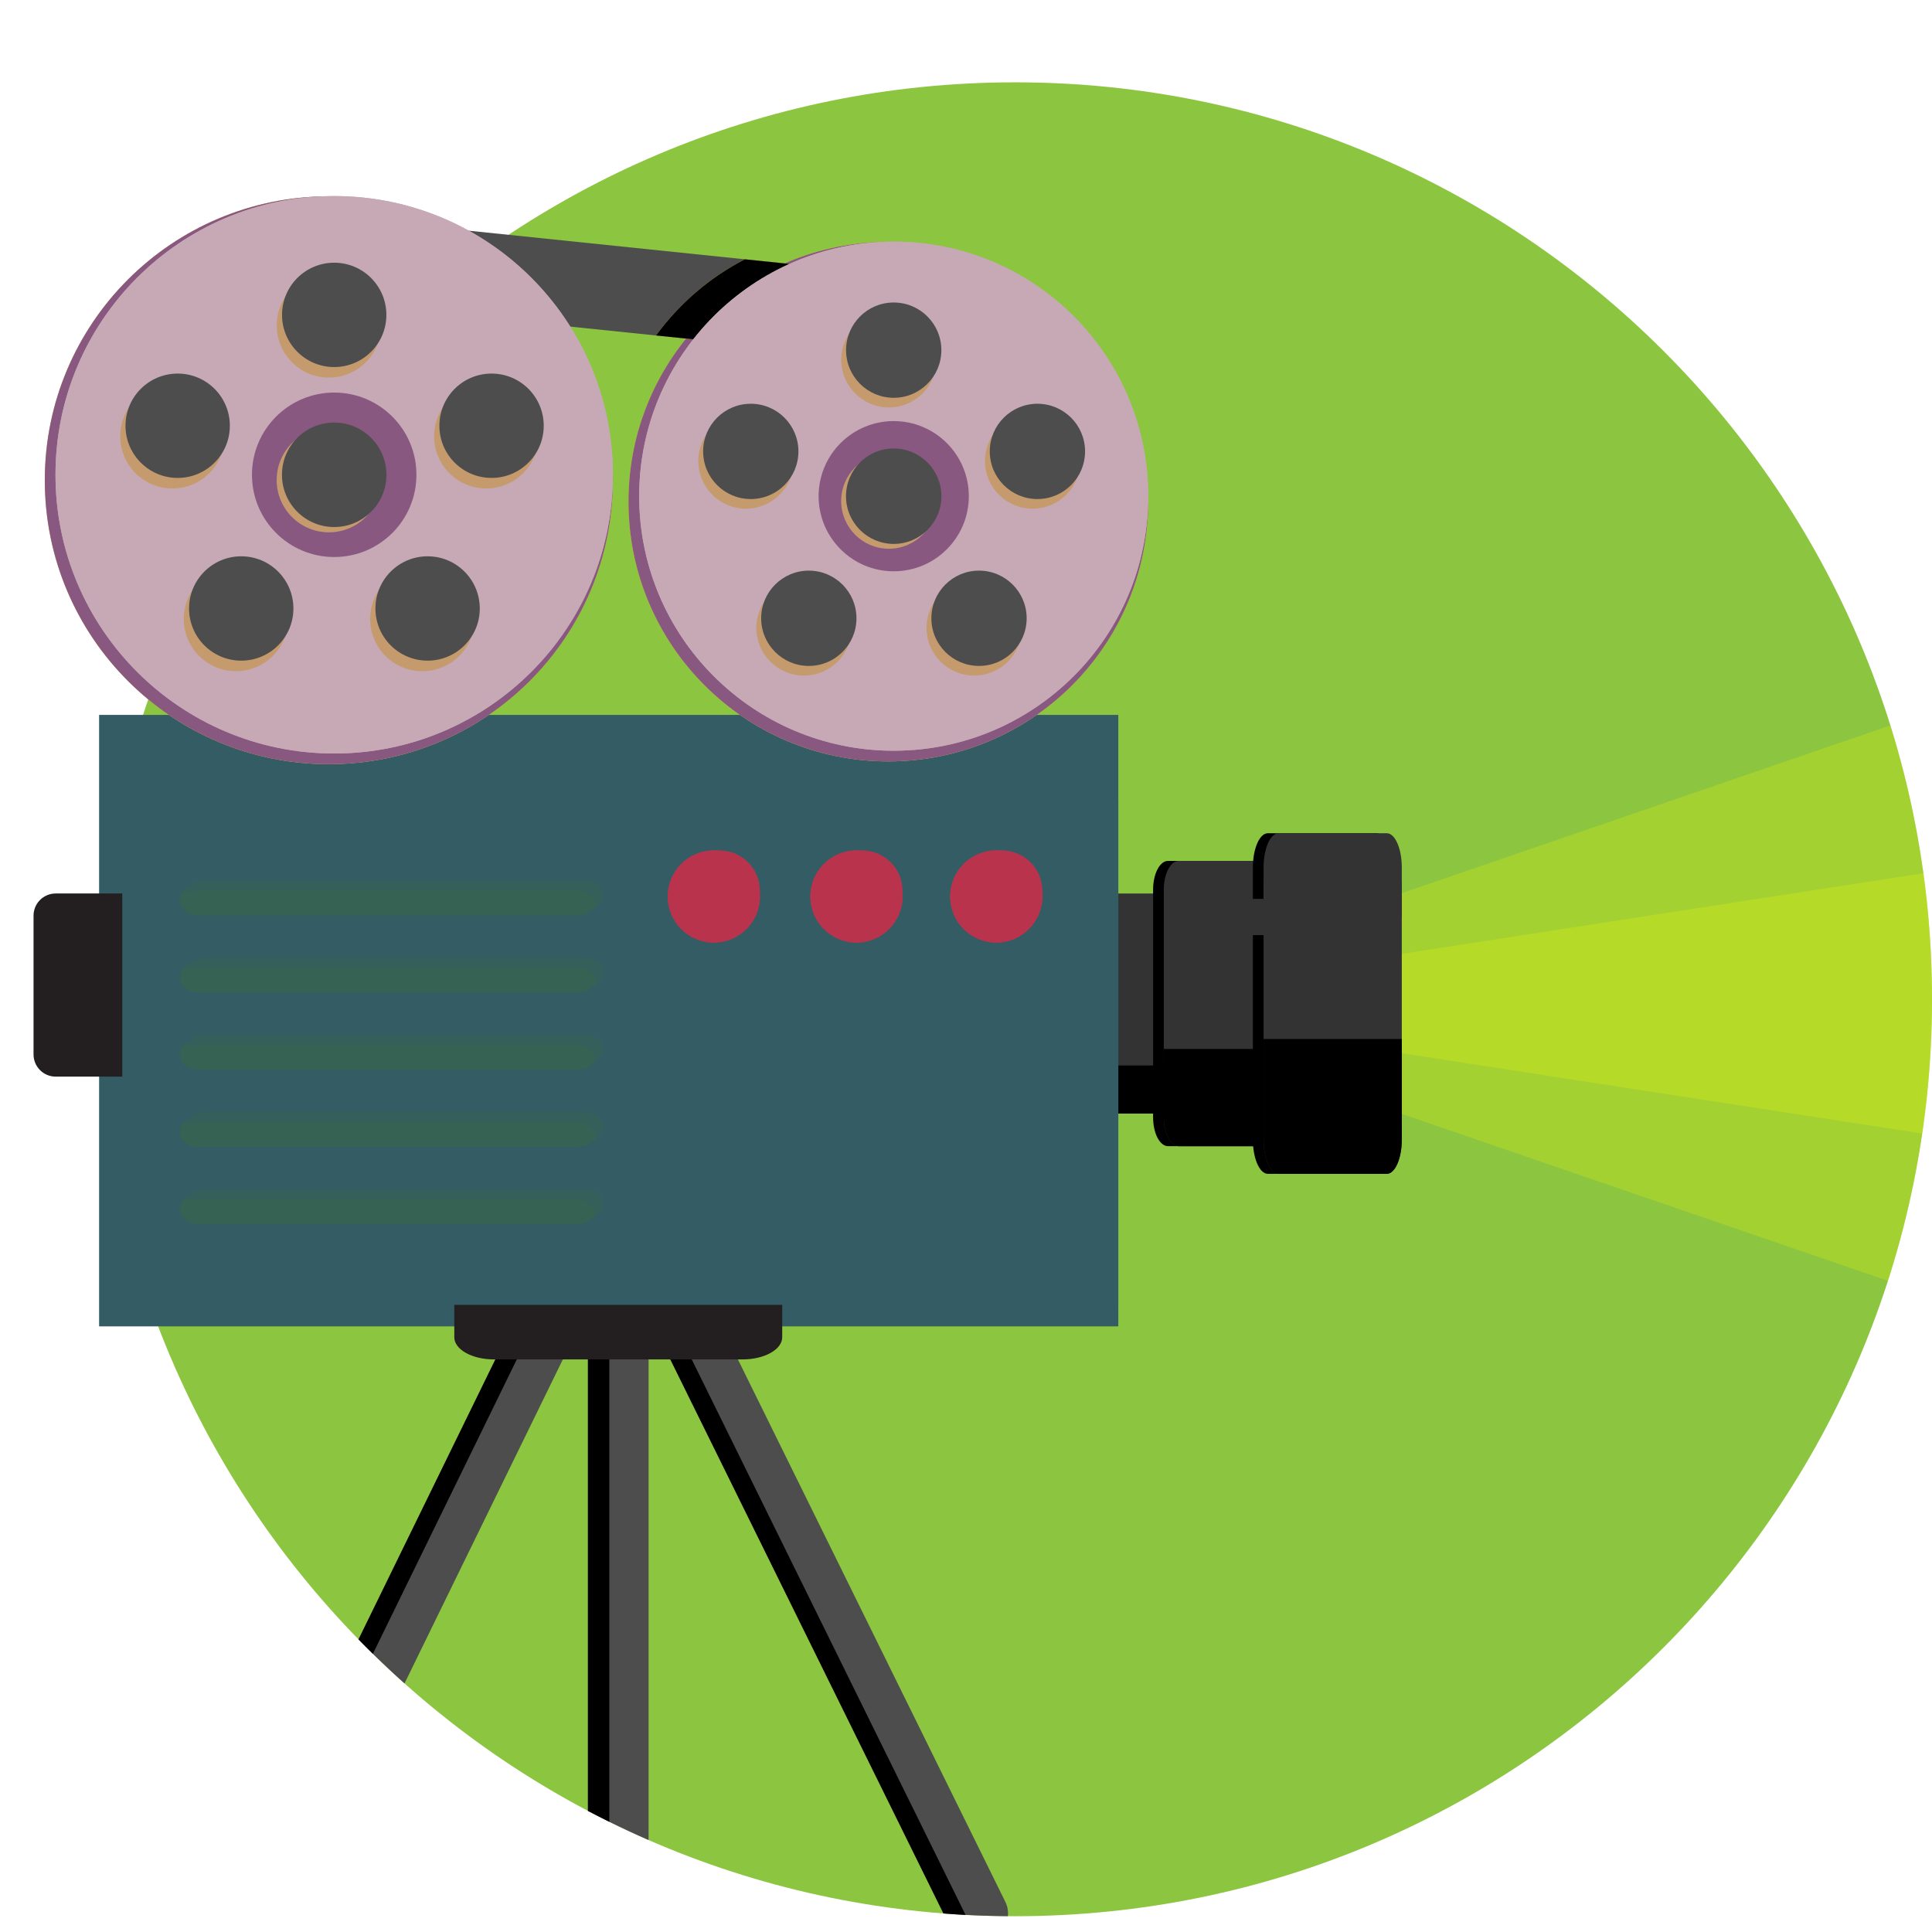
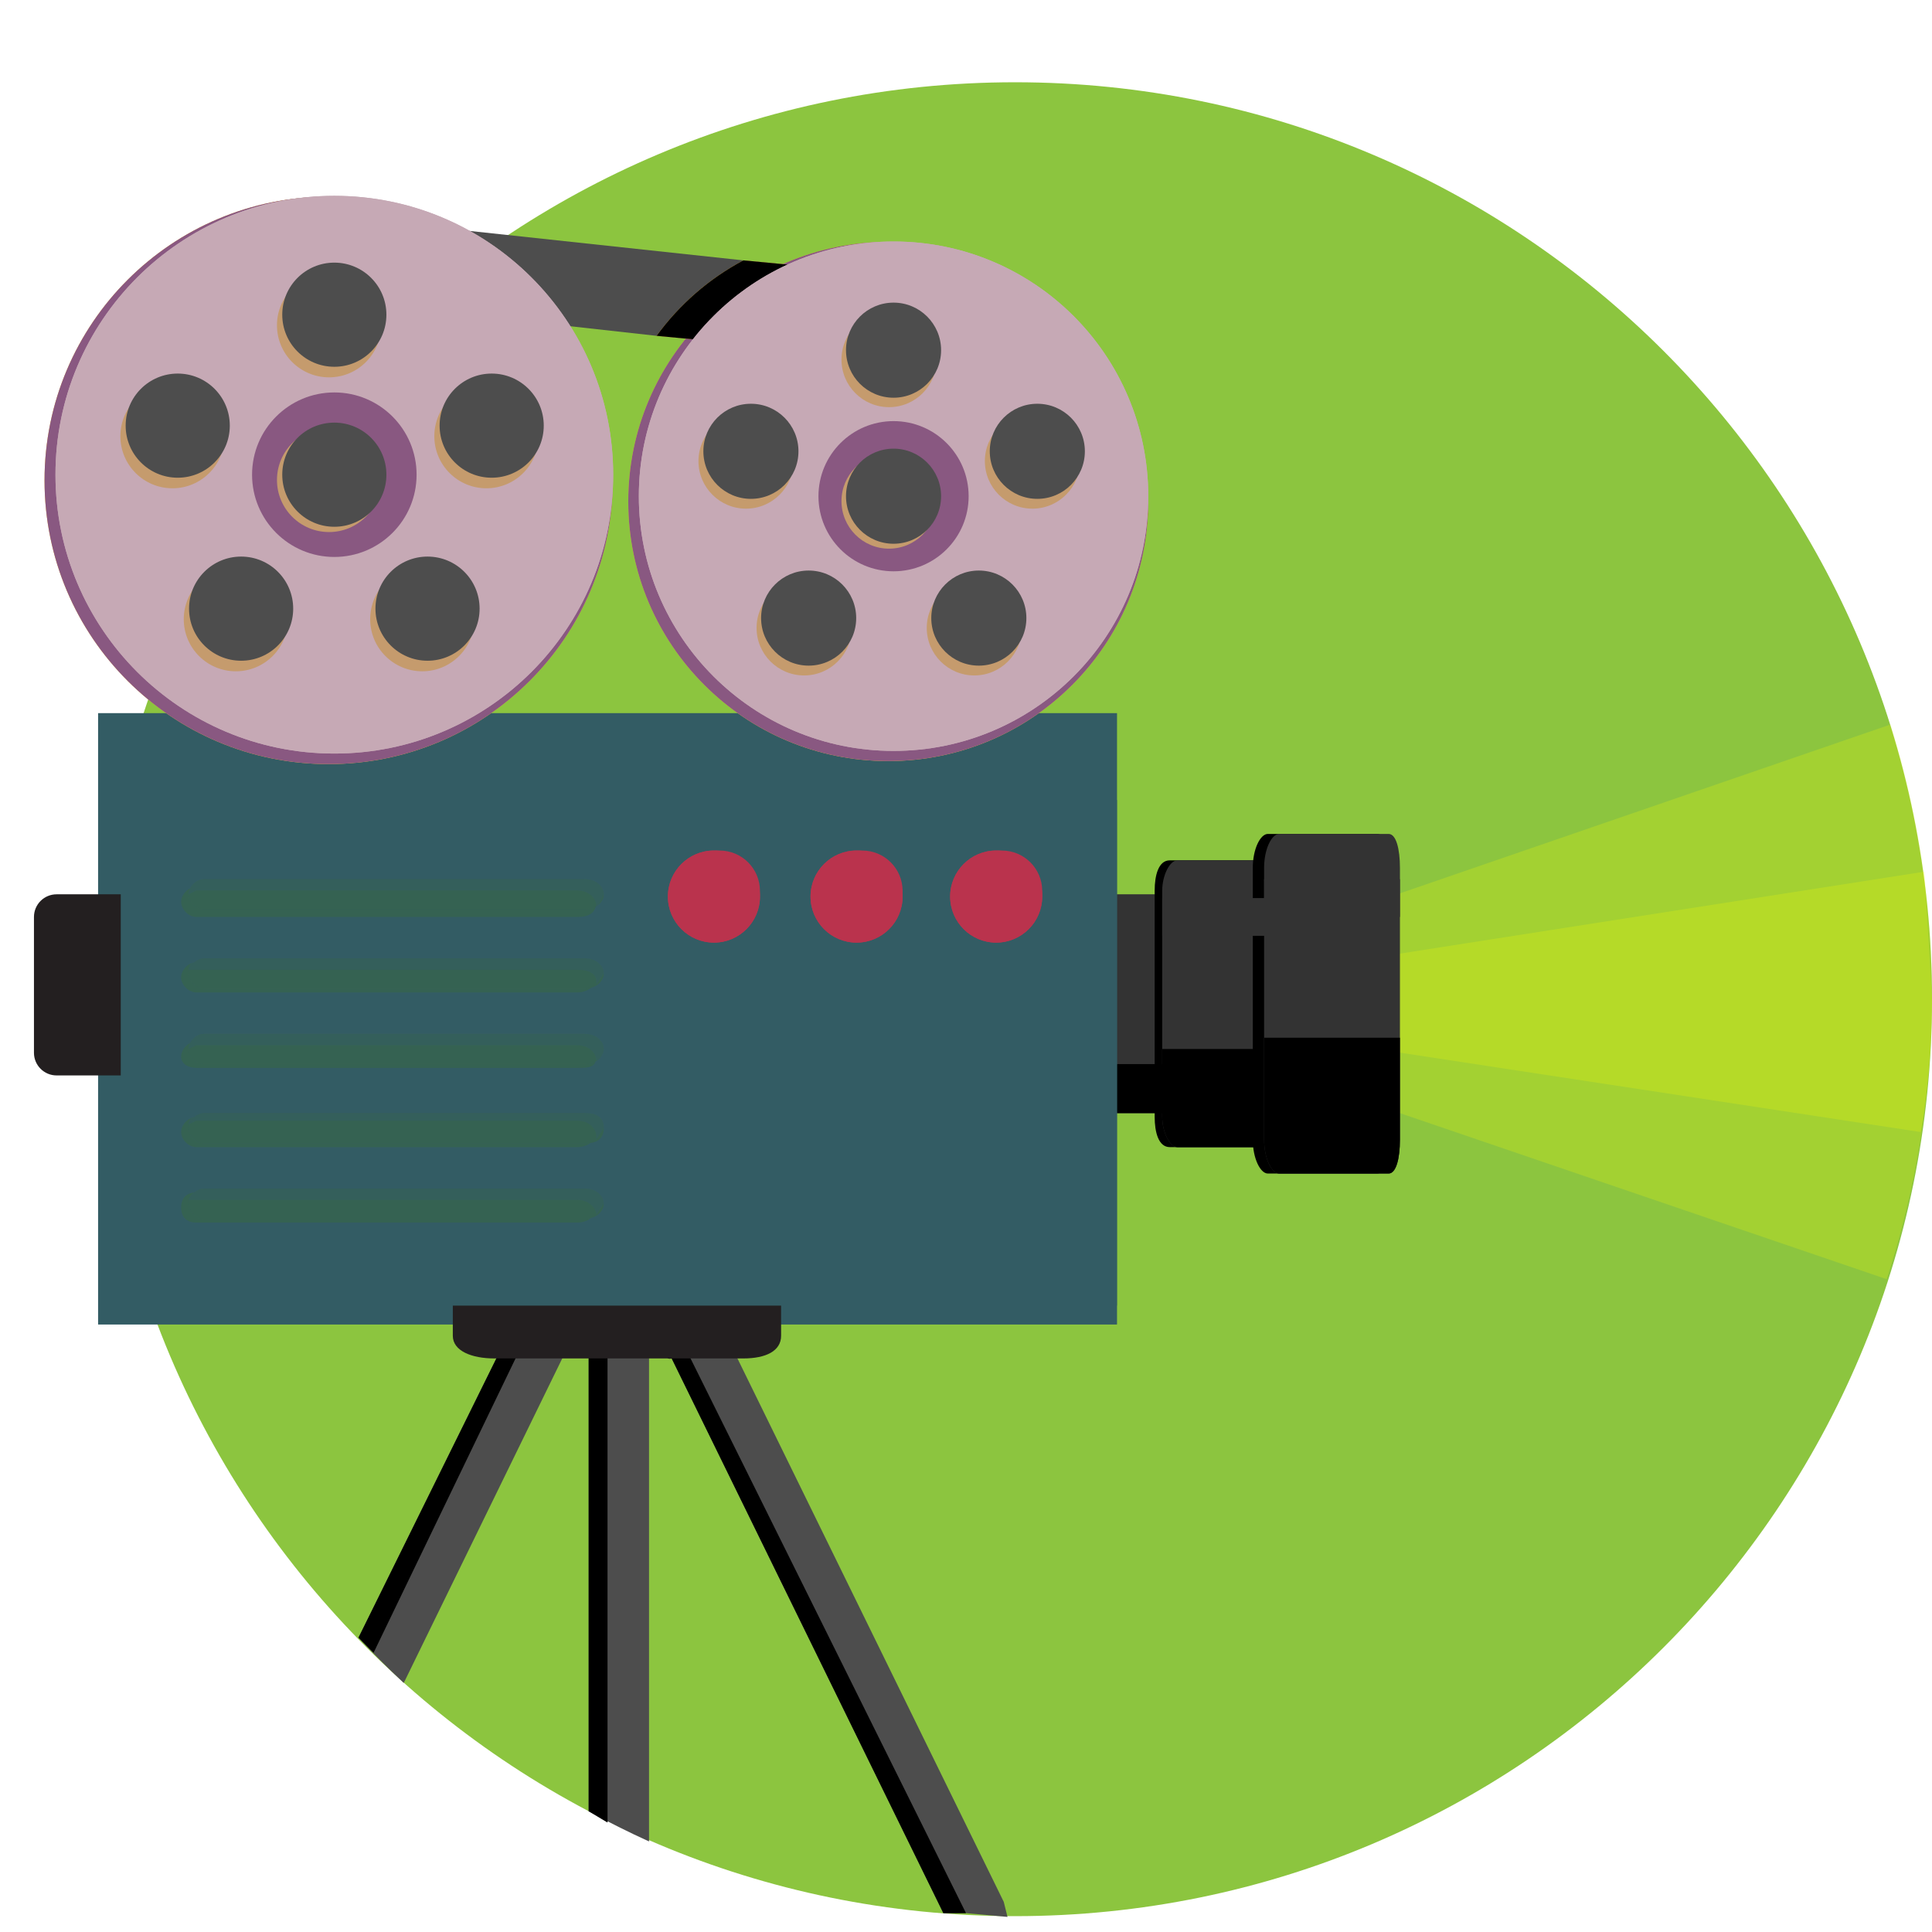
- <svg xmlns="http://www.w3.org/2000/svg" height="512" width="512">
-   <circle cx="269" cy="264.817" r="243" fill="#8cc53f" />
-   <path d="M512 264.816c0 12.09-.88 23.97-2.59 35.59-1.96 13.4-5.02 26.44-9.08 39.03l-214.06-73.49 214.71-73.71c3.95 12.65 6.9 25.74 8.74 39.19 1.5 10.91 2.28 22.06 2.28 33.39z" style="adobe-blending-mode:screen" opacity=".2" fill="#ff0" />
-   <path d="M512 264.816c0 12.09-.88 23.97-2.59 35.59l-223.14-34.46 223.45-34.52c1.5 10.91 2.28 22.06 2.28 33.39z" style="adobe-blending-mode:screen" opacity=".2" fill="#ff0" />
-   <path d="M171.88 358.026v129.28c0 .11 0 .22-.01.32-3.51-1.53-6.97-3.14-10.39-4.83-1.91-.94-3.79-1.91-5.67-2.89v-121.88c0-3.61 2.93-6.54 6.54-6.54h2.98c.45 0 .9.05 1.32.13.01.01.02.01.03.01 2.97.62 5.2 3.25 5.2 6.4zM149.18 360.226l-41.98 85.9c-2.86-2.55-5.65-5.17-8.38-7.85-1.28-1.25-2.55-2.53-3.81-3.81l39.74-81.29a6.494 6.494 0 012.86-2.93c.26-.14.54-.26.82-.36a6.432 6.432 0 014.44.02c.2.07.4.15.6.25.01 0 .02.01.03.01l2.68 1.31a6.533 6.533 0 013 8.75zM267.09 507.806c-3.76-.03-7.49-.14-11.2-.34h-.01c-1.96-.1-3.91-.23-5.85-.38l-72.4-146.86c-.03-.06-.05-.11-.08-.17-.01-.01-.01-.03-.01-.04-.07-.14-.13-.28-.17-.42-.02-.03-.03-.05-.03-.08-.04-.09-.07-.18-.09-.27-.03-.07-.05-.15-.07-.22-.04-.16-.08-.32-.11-.48s-.05-.32-.07-.47v-.03a5.12 5.12 0 01-.04-.67v-.03c0-.15.01-.3.02-.44l.03-.33.06-.39.09-.39c.1-.45.26-.89.47-1.31 0 0 .01-.01 0-.02.11-.2.22-.41.34-.6.13-.2.26-.39.41-.58.14-.18.29-.35.45-.51.03-.02.05-.05.07-.06.13-.14.26-.26.4-.37a4.665 4.665 0 01.64-.47c.03-.03.07-.05.11-.07.18-.12.38-.23.58-.33l2.68-1.31c.92-.45 1.9-.67 2.87-.67.15 0 .3.01.45.02.14.01.28.02.41.04.03 0 .06.01.09.01.11.02.21.03.31.06.55.1 1.08.28 1.58.52 1.28.62 2.37 1.66 3.04 3.03l74.41 150.93c.58 1.19.77 2.48.62 3.7z" fill="#4d4d4d" />
-   <path d="M166.68 351.626c-2.97.62-5.2 3.25-5.2 6.4v124.77c-1.91-.94-3.79-1.91-5.67-2.89v-121.88c0-3.61 2.93-6.54 6.54-6.54h2.98c.45 0 .9.05 1.32.13.01.01.02.01.03.01zM143.47 350.156a6.56 6.56 0 00-3.05 3.02l-41.6 85.1c-1.28-1.25-2.55-2.53-3.81-3.81l39.74-81.29a6.494 6.494 0 012.86-2.93 6.52 6.52 0 014.46-.58c.27.06.53.14.8.24.2.07.4.15.6.25zM183.3 360.226l72.58 147.24c-1.96-.1-3.91-.23-5.85-.38l-72.4-146.86c-.03-.06-.05-.11-.08-.17-.01-.01-.01-.03-.01-.04-.07-.14-.13-.28-.17-.42-.02-.03-.03-.05-.03-.08-.04-.09-.07-.18-.09-.27-.03-.07-.05-.15-.07-.22-.04-.16-.08-.32-.11-.48s-.05-.32-.07-.47v-.03a5.12 5.12 0 01-.04-.67v-.03c0-.15.01-.3.02-.44l.03-.33.06-.39.09-.39c.11-.45.27-.89.47-1.31 0 0 .01-.01 0-.02.11-.2.22-.41.34-.6.13-.2.26-.39.41-.58.14-.18.29-.35.45-.51.03-.02.05-.05.07-.06.13-.14.26-.26.4-.37a4.665 4.665 0 01.64-.47c.03-.03.07-.05.11-.07.18-.12.38-.23.58-.33l2.68-1.31c.92-.45 1.9-.67 2.87-.67.15 0 .3.01.45.02.14.01.28.02.41.04.03 0 .06.01.09.01.11.02.21.03.31.06.55.1 1.08.28 1.58.52-.01.01-.03.01-.04.02l-2.68 1.31a6.542 6.542 0 00-3 8.75z" />
-   <path d="M177.55 358.026v2.03a6.437 6.437 0 01-.39-4.26c.25.7.39 1.45.39 2.23z" />
-   <path d="M326.73 242.656v46.58c0 3.24-1.77 5.87-3.96 5.87h-28.7c-2.19 0-3.97-2.63-3.97-5.87v-46.58c0-3.24 1.78-5.87 3.97-5.87h28.7c2.19 0 3.96 2.63 3.96 5.87z" fill="#333" />
-   <path d="M342.215 235.756v60.38c0 4.2-1.78 7.61-3.97 7.61h-28.69c-2.2 0-3.97-3.41-3.97-7.61v-60.38c0-4.2 1.77-7.61 3.97-7.61h28.69c2.19 0 3.97 3.41 3.97 7.61z" />
-   <path d="M345.05 235.756v60.38c0 4.2-1.78 7.61-3.97 7.61h-28.69c-2.2 0-3.97-3.41-3.97-7.61v-60.38c0-4.2 1.77-7.61 3.97-7.61h28.69c2.19 0 3.97 3.41 3.97 7.61z" fill="#333" />
-   <path d="M345.05 277.976v18.16c0 4.2-1.78 7.61-3.97 7.61h-28.69c-2.2 0-3.97-3.41-3.97-7.61v-18.16h36.63z" />
-   <path d="M326.73 282.366v6.87c0 3.24-1.77 5.87-3.96 5.87h-28.7c-2.19 0-3.97-2.63-3.97-5.87v-6.87h36.63z" />
+ <svg xmlns="http://www.w3.org/2000/svg" viewBox="0 0 512 512" width="100%" height="100%">
+   <circle cx="269" cy="264.8" r="243" fill="#8cc53f" />
+   <path d="M512 265a244 244 0 0 1-12 74l-214-73 215-74a241 241 0 0 1 11 73z" style="adobe-blending-mode:screen" opacity=".2" fill="#ff0" />
+   <path d="M512 265c0 12-1 24-3 35l-223-34 224-35 2 34z" style="adobe-blending-mode:screen" opacity=".2" fill="#ff0" />
+   <path d="M172 358v130a239 239 0 0 1-16-8V358c0-4 3-7 6-7h3a7 7 0 0 1 2 1c3 0 5 3 5 6zm-23 2-42 86a239 239 0 0 1-12-12l40-81a6 6 0 0 1 3-3 6 6 0 0 1 5 0h1l2 1a7 7 0 0 1 3 9zm118 148-11-1h-6l-72-147a2 2 0 0 1-1 0v-2a5 5 0 0 1 0-1v-1l1-2a8 8 0 0 1 1-1v-1a5 5 0 0 1 1 0l1-1 2-1 3-1 1 1h2l3 3 74 151 1 4z" fill="#4d4d4d" />
+   <path d="M167 352c-3 0-6 3-6 6v125l-5-3V358c0-4 3-7 6-7h3a7 7 0 0 1 2 1zm-24-2a7 7 0 0 0-3 3l-41 85-4-4 40-81a6 6 0 0 1 3-3 7 7 0 0 1 4 0 6 6 0 0 1 1 0zm40 10 73 147h-6l-72-147a2 2 0 0 1-1 0v-2a5 5 0 0 1 0-1v-1l1-2a8 8 0 0 1 1-1v-1a5 5 0 0 1 1 0l1-1 2-1 3-1 1 1h2l-3 1a7 7 0 0 0-3 9z" />
+   <path d="M178 358v2a6 6 0 0 1-1-4l1 2z" />
+   <path d="M327 243v46c0 3-2 6-4 6h-29c-2 0-4-3-4-6v-46c0-4 2-6 4-6h29c2 0 4 2 4 6z" fill="#333" />
+   <path d="M342 236v60c0 4-2 8-4 8h-28c-3 0-4-4-4-8v-60c0-4 1-8 4-8h28c2 0 4 4 4 8z" />
+   <path d="M345 236v60c0 4-2 8-4 8h-29c-2 0-4-4-4-8v-60c0-4 2-8 4-8h29c2 0 4 4 4 8z" fill="#333" />
+   <path d="M345 278v18c0 4-2 8-4 8h-29c-2 0-4-4-4-8v-18h37z" />
+   <path d="M327 282v7c0 3-2 6-4 6h-29c-2 0-4-3-4-6v-7h37z" />
  <g fill="#335c64">
-     <path d="M26.286 189.472h270.07v162.012H26.286z" />
-     <path style="adobe-blending-mode:multiply" opacity=".5" d="M26.286 189.472h270.07v162.012H26.286z" />
+     <path d="M26 189h270v162H26z" />
+     <path style="adobe-blending-mode:multiply" opacity=".5" d="M26 189h270v162H26z" />
  </g>
-   <path d="M39.536 279.442a5.875 5.875 0 01-5.875 5.875H14.763a5.875 5.875 0 01-5.875-5.875v-36.785a5.875 5.875 0 015.875-5.875h18.898a5.875 5.875 0 015.875 5.875v36.785zM196.774 329.613c5.809 0 10.519 2.63 10.519 5.875v18.898c0 3.245-4.709 5.875-10.519 5.875h-65.86c-5.809 0-10.519-2.63-10.519-5.875v-18.898c0-3.245 4.709-5.875 10.519-5.875h65.86z" fill="#231f20" />
-   <path fill="#335c64" d="M32.398 211.907h263.958v133.887H32.398z" />
-   <path d="M242.82 75.916l-1.8 17.44c-.14 1.36-2.16 2.28-4.49 2.04l-62.68-6.49-72.3-7.48c-2.33-.24-4.12-1.56-3.98-2.92l1.8-17.44c.15-1.36 2.17-2.28 4.49-2.04l93.53 9.69 41.46 4.29c2.32.24 4.11 1.55 3.97 2.91z" fill="#4d4d4d" />
-   <ellipse cx="87.148" cy="127.272" rx="75.278" ry="75.249" fill="#f5ba3d" />
-   <ellipse cx="87.148" cy="127.272" rx="75.278" ry="75.249" fill="#895881" />
-   <ellipse cx="235.417" cy="132.945" rx="68.861" ry="68.838" fill="#f5ba3d" />
-   <ellipse cx="235.417" cy="132.945" rx="68.861" ry="68.838" fill="#895881" />
+   <path d="M40 279a6 6 0 0 1-6 6H15a6 6 0 0 1-6-6v-36a6 6 0 0 1 6-6h19a6 6 0 0 1 6 6v36zm157 51c6 0 10 2 10 5v19c0 4-4 6-10 6h-66c-6 0-11-2-11-6v-19c0-3 5-5 11-5h66z" fill="#231f20" />
+   <path fill="#335c64" d="M32 212h264v134H32z" />
+   <path d="m243 76-2 17c0 2-2 3-4 2l-63-6-72-8c-3 0-5-1-4-2l1-18 5-2 93 10 42 4c2 0 4 2 4 3z" fill="#4d4d4d" />
+   <ellipse cx="87.1" cy="127.3" rx="75.3" ry="75.2" fill="#f5ba3d" />
+   <ellipse cx="87.1" cy="127.3" rx="75.3" ry="75.2" fill="#895881" />
+   <ellipse cx="235.4" cy="132.9" rx="68.9" ry="68.8" fill="#f5ba3d" />
+   <ellipse cx="235.4" cy="132.9" rx="68.9" ry="68.8" fill="#895881" />
  <g fill="#c6a9b5">
-     <circle cx="88.566" cy="125.825" r="73.861" />
-     <circle cx="88.566" cy="125.825" r="73.861" style="adobe-blending-mode:multiply" />
+     <circle cx="88.6" cy="125.8" r="73.9" />
+     <circle cx="88.6" cy="125.8" r="73.9" style="adobe-blending-mode:multiply" />
  </g>
-   <circle cx="88.566" cy="125.825" r="68.738" fill="#c6a9b5" />
-   <circle cx="88.566" cy="125.825" r="21.794" fill="#895881" />
-   <circle cx="87.166" cy="127.225" r="13.847" style="adobe-blending-mode:screen" fill="#c59b6d" />
-   <circle cx="88.566" cy="125.825" r="13.847" fill="#4d4d4d" />
-   <circle cx="45.687" cy="115.628" r="13.827" style="adobe-blending-mode:screen" fill="#c59b6d" />
-   <circle cx="128.867" cy="115.628" r="13.827" style="adobe-blending-mode:screen" fill="#c59b6d" />
-   <circle cx="111.918" cy="164.053" r="13.827" style="adobe-blending-mode:screen" fill="#c59b6d" />
-   <circle cx="62.53" cy="164.053" r="13.827" style="adobe-blending-mode:screen" fill="#c59b6d" />
-   <circle cx="87.166" cy="86.246" r="13.827" style="adobe-blending-mode:screen" fill="#c59b6d" />
-   <circle cx="47.086" cy="112.828" r="13.827" fill="#4d4d4d" />
-   <circle cx="130.267" cy="112.828" r="13.827" fill="#4d4d4d" />
-   <circle cx="113.318" cy="161.253" r="13.827" fill="#4d4d4d" />
-   <circle cx="63.929" cy="161.253" r="13.827" fill="#4d4d4d" />
-   <circle cx="88.566" cy="83.447" r="13.827" fill="#4d4d4d" />
-   <path d="M242.82 75.916l-1.8 17.44c-.14 1.36-2.16 2.28-4.49 2.04l-62.68-6.49a67.546 67.546 0 0123.54-20.19l41.46 4.29c2.32.24 4.11 1.55 3.97 2.91z" fill="#f5ba3d" />
-   <path d="M242.82 75.916l-1.8 17.44c-.14 1.36-2.16 2.28-4.49 2.04l-62.68-6.49a67.546 67.546 0 0123.54-20.19l41.46 4.29c2.32.24 4.11 1.55 3.97 2.91z" style="adobe-blending-mode:multiply" />
+   <circle cx="88.6" cy="125.8" r="68.7" fill="#c6a9b5" />
+   <circle cx="88.6" cy="125.8" r="21.8" fill="#895881" />
+   <circle cx="87.2" cy="127.2" r="13.8" style="adobe-blending-mode:screen" fill="#c59b6d" />
+   <circle cx="88.6" cy="125.8" r="13.8" fill="#4d4d4d" />
+   <circle cx="45.7" cy="115.6" r="13.8" style="adobe-blending-mode:screen" fill="#c59b6d" />
+   <circle cx="128.9" cy="115.6" r="13.8" style="adobe-blending-mode:screen" fill="#c59b6d" />
+   <circle cx="111.9" cy="164.1" r="13.8" style="adobe-blending-mode:screen" fill="#c59b6d" />
+   <circle cx="62.5" cy="164.1" r="13.8" style="adobe-blending-mode:screen" fill="#c59b6d" />
+   <circle cx="87.2" cy="86.2" r="13.8" style="adobe-blending-mode:screen" fill="#c59b6d" />
+   <circle cx="47.1" cy="112.8" r="13.8" fill="#4d4d4d" />
+   <circle cx="130.3" cy="112.8" r="13.8" fill="#4d4d4d" />
+   <circle cx="113.3" cy="161.3" r="13.8" fill="#4d4d4d" />
+   <circle cx="63.9" cy="161.3" r="13.8" fill="#4d4d4d" />
+   <circle cx="88.6" cy="83.4" r="13.8" fill="#4d4d4d" />
+   <path d="m243 76-2 17c0 2-2 3-4 2l-63-6a68 68 0 0 1 23-20l42 4c2 0 4 2 4 3z" fill="#f5ba3d" />
+   <path d="m243 76-2 17c0 2-2 3-4 2l-63-6a68 68 0 0 1 23-20l42 4c2 0 4 2 4 3z" style="adobe-blending-mode:multiply" />
  <g fill="#c6a9b5">
-     <circle cx="236.843" cy="131.495" r="67.452" />
-     <circle cx="236.843" cy="131.495" r="67.452" style="adobe-blending-mode:multiply" />
+     <circle cx="236.8" cy="131.5" r="67.5" />
+     <circle cx="236.8" cy="131.5" r="67.5" style="adobe-blending-mode:multiply" />
  </g>
-   <circle cx="236.843" cy="131.495" r="62.774" fill="#c6a9b5" />
-   <circle cx="236.843" cy="131.495" r="19.904" fill="#895881" />
-   <circle cx="235.564" cy="132.774" r="12.646" style="adobe-blending-mode:screen" fill="#c59b6d" />
-   <circle cx="236.843" cy="131.495" r="12.646" fill="#4d4d4d" />
-   <circle cx="197.684" cy="122.183" r="12.627" style="adobe-blending-mode:screen" fill="#c59b6d" />
-   <circle cx="273.648" cy="122.183" r="12.627" style="adobe-blending-mode:screen" fill="#c59b6d" />
-   <circle cx="258.169" cy="166.406" r="12.627" style="adobe-blending-mode:screen" fill="#c59b6d" />
-   <circle cx="213.065" cy="166.406" r="12.627" style="adobe-blending-mode:screen" fill="#c59b6d" />
-   <circle cx="235.564" cy="95.35" r="12.627" style="adobe-blending-mode:screen" fill="#c59b6d" />
-   <circle cx="198.962" cy="119.626" r="12.627" fill="#4d4d4d" />
-   <circle cx="274.926" cy="119.626" r="12.627" fill="#4d4d4d" />
-   <circle cx="259.447" cy="163.85" r="12.627" fill="#4d4d4d" />
-   <circle cx="214.344" cy="163.85" r="12.627" fill="#4d4d4d" />
-   <circle cx="236.843" cy="92.794" r="12.627" fill="#4d4d4d" />
+   <circle cx="236.8" cy="131.5" r="62.8" fill="#c6a9b5" />
+   <circle cx="236.8" cy="131.5" r="19.9" fill="#895881" />
+   <circle cx="235.6" cy="132.8" r="12.6" style="adobe-blending-mode:screen" fill="#c59b6d" />
+   <circle cx="236.8" cy="131.5" r="12.6" fill="#4d4d4d" />
+   <circle cx="197.7" cy="122.2" r="12.6" style="adobe-blending-mode:screen" fill="#c59b6d" />
+   <circle cx="273.6" cy="122.2" r="12.6" style="adobe-blending-mode:screen" fill="#c59b6d" />
+   <circle cx="258.2" cy="166.4" r="12.6" style="adobe-blending-mode:screen" fill="#c59b6d" />
+   <circle cx="213.1" cy="166.4" r="12.6" style="adobe-blending-mode:screen" fill="#c59b6d" />
+   <circle cx="235.6" cy="95.3" r="12.6" style="adobe-blending-mode:screen" fill="#c59b6d" />
+   <circle cx="199" cy="119.6" r="12.6" fill="#4d4d4d" />
+   <circle cx="274.9" cy="119.6" r="12.6" fill="#4d4d4d" />
+   <circle cx="259.4" cy="163.8" r="12.6" fill="#4d4d4d" />
+   <circle cx="214.3" cy="163.8" r="12.6" fill="#4d4d4d" />
+   <circle cx="236.8" cy="92.8" r="12.6" fill="#4d4d4d" />
  <g fill="#ba334d">
-     <circle cx="264.02" cy="237.582" r="12.211" />
-     <circle cx="264.02" cy="237.582" r="12.211" style="adobe-blending-mode:multiply" />
+     <circle cx="264" cy="237.6" r="12.2" />
+     <circle cx="264" cy="237.6" r="12.2" style="adobe-blending-mode:multiply" />
  </g>
-   <circle cx="265.519" cy="236.083" r="10.711" fill="#ba334d" />
+   <circle cx="265.5" cy="236.1" r="10.7" fill="#ba334d" />
  <g fill="#ba334d">
-     <circle cx="226.974" cy="237.582" r="12.211" />
-     <circle cx="226.974" cy="237.582" r="12.211" style="adobe-blending-mode:multiply" />
+     <circle cx="227" cy="237.6" r="12.2" />
+     <circle cx="227" cy="237.6" r="12.2" style="adobe-blending-mode:multiply" />
  </g>
-   <circle cx="228.473" cy="236.083" r="10.711" fill="#ba334d" />
+   <circle cx="228.5" cy="236.1" r="10.7" fill="#ba334d" />
  <g fill="#ba334d">
-     <circle cx="189.172" cy="237.582" r="12.211" />
-     <circle cx="189.172" cy="237.582" r="12.211" style="adobe-blending-mode:multiply" />
+     <circle cx="189.2" cy="237.6" r="12.2" />
+     <circle cx="189.2" cy="237.6" r="12.2" style="adobe-blending-mode:multiply" />
  </g>
-   <circle cx="190.672" cy="236.083" r="10.711" fill="#ba334d" />
+   <circle cx="190.7" cy="236.1" r="10.7" fill="#ba334d" />
  <g style="adobe-blending-mode:screen">
    <g style="adobe-blending-mode:normal">
-       <path d="M153.24 242.59H52.406c-2.643 0-4.786-1.769-4.786-3.951s2.143-3.951 4.786-3.951H153.24c2.643 0 4.786 1.769 4.786 3.951s-2.143 3.951-4.786 3.951z" fill="#335c64" />
-       <path d="M153.24 242.59H52.406c-2.643 0-4.786-1.769-4.786-3.951s2.143-3.951 4.786-3.951H153.24c2.643 0 4.786 1.769 4.786 3.951s-2.143 3.951-4.786 3.951z" style="adobe-blending-mode:multiply" opacity=".5" fill="#37673f" />
+       <path d="M153 243H52c-2 0-4-2-4-4s2-4 4-4h101c3 0 5 1 5 4s-2 4-5 4z" fill="#335c64" />
+       <path d="M153 243H52c-2 0-4-2-4-4s2-4 4-4h101c3 0 5 1 5 4s-2 4-5 4z" style="adobe-blending-mode:multiply" opacity=".5" fill="#37673f" />
    </g>
  </g>
  <g style="adobe-blending-mode:screen">
    <g style="adobe-blending-mode:normal">
-       <path d="M153.24 263.038H52.406c-2.643 0-4.786-1.769-4.786-3.951s2.143-3.951 4.786-3.951H153.24c2.643 0 4.786 1.769 4.786 3.951s-2.143 3.951-4.786 3.951z" fill="#335c64" />
-       <path d="M153.24 263.038H52.406c-2.643 0-4.786-1.769-4.786-3.951s2.143-3.951 4.786-3.951H153.24c2.643 0 4.786 1.769 4.786 3.951s-2.143 3.951-4.786 3.951z" style="adobe-blending-mode:multiply" opacity=".5" fill="#37673f" />
+       <path d="M153 263H52c-2 0-4-2-4-4s2-4 4-4h101c3 0 5 2 5 4s-2 4-5 4z" fill="#335c64" />
+       <path d="M153 263H52c-2 0-4-2-4-4s2-4 4-4h101c3 0 5 2 5 4s-2 4-5 4z" style="adobe-blending-mode:multiply" opacity=".5" fill="#37673f" />
    </g>
  </g>
  <g style="adobe-blending-mode:screen">
    <g style="adobe-blending-mode:normal">
-       <path d="M153.24 283.486H52.406c-2.643 0-4.786-1.769-4.786-3.951s2.143-3.951 4.786-3.951H153.24c2.643 0 4.786 1.769 4.786 3.951s-2.143 3.951-4.786 3.951z" fill="#335c64" />
-       <path d="M153.24 283.486H52.406c-2.643 0-4.786-1.769-4.786-3.951s2.143-3.951 4.786-3.951H153.24c2.643 0 4.786 1.769 4.786 3.951s-2.143 3.951-4.786 3.951z" style="adobe-blending-mode:multiply" opacity=".5" fill="#37673f" />
+       <path d="M153 283H52c-2 0-4-1-4-3s2-4 4-4h101c3 0 5 1 5 4s-2 3-5 3z" fill="#335c64" />
+       <path d="M153 283H52c-2 0-4-1-4-3s2-4 4-4h101c3 0 5 1 5 4s-2 3-5 3z" style="adobe-blending-mode:multiply" opacity=".5" fill="#37673f" />
    </g>
  </g>
  <g style="adobe-blending-mode:screen">
    <g style="adobe-blending-mode:normal">
-       <path d="M153.24 303.934H52.406c-2.643 0-4.786-1.769-4.786-3.951s2.143-3.951 4.786-3.951H153.24c2.643 0 4.786 1.769 4.786 3.951s-2.143 3.951-4.786 3.951z" fill="#335c64" />
-       <path d="M153.24 303.934H52.406c-2.643 0-4.786-1.769-4.786-3.951s2.143-3.951 4.786-3.951H153.24c2.643 0 4.786 1.769 4.786 3.951s-2.143 3.951-4.786 3.951z" style="adobe-blending-mode:multiply" opacity=".5" fill="#37673f" />
+       <path d="M153 304H52c-2 0-4-2-4-4s2-4 4-4h101c3 0 5 2 5 4s-2 4-5 4z" fill="#335c64" />
+       <path d="M153 304H52c-2 0-4-2-4-4s2-4 4-4h101c3 0 5 2 5 4s-2 4-5 4z" style="adobe-blending-mode:multiply" opacity=".5" fill="#37673f" />
    </g>
  </g>
  <g style="adobe-blending-mode:screen">
    <g style="adobe-blending-mode:normal">
-       <path d="M153.24 324.382H52.406c-2.643 0-4.786-1.769-4.786-3.951s2.143-3.951 4.786-3.951H153.24c2.643 0 4.786 1.769 4.786 3.951s-2.143 3.951-4.786 3.951z" fill="#335c64" />
-       <path d="M153.24 324.382H52.406c-2.643 0-4.786-1.769-4.786-3.951s2.143-3.951 4.786-3.951H153.24c2.643 0 4.786 1.769 4.786 3.951s-2.143 3.951-4.786 3.951z" style="adobe-blending-mode:multiply" opacity=".5" fill="#37673f" />
+       <path d="M153 324H52c-2 0-4-1-4-4s2-4 4-4h101c3 0 5 2 5 4s-2 4-5 4z" fill="#335c64" />
+       <path d="M153 324H52c-2 0-4-1-4-4s2-4 4-4h101c3 0 5 2 5 4s-2 4-5 4z" style="adobe-blending-mode:multiply" opacity=".5" fill="#37673f" />
    </g>
  </g>
-   <path d="M155.133 241.222H54.299c-2.643 0-4.786-1.769-4.786-3.951s2.143-3.951 4.786-3.951h100.834c2.643 0 4.786 1.769 4.786 3.951s-2.143 3.951-4.786 3.951z" fill="#335c64" />
-   <path d="M155.133 241.222H54.299c-2.643 0-4.786-1.769-4.786-3.951s2.143-3.951 4.786-3.951h100.834c2.643 0 4.786 1.769 4.786 3.951s-2.143 3.951-4.786 3.951z" style="adobe-blending-mode:multiply" opacity=".5" fill="#37673f" />
-   <path d="M155.133 261.67H54.299c-2.643 0-4.786-1.769-4.786-3.951 0-2.182 2.143-3.951 4.786-3.951h100.834c2.643 0 4.786 1.769 4.786 3.951 0 2.182-2.143 3.951-4.786 3.951z" fill="#335c64" />
-   <path d="M155.133 261.67H54.299c-2.643 0-4.786-1.769-4.786-3.951 0-2.182 2.143-3.951 4.786-3.951h100.834c2.643 0 4.786 1.769 4.786 3.951 0 2.182-2.143 3.951-4.786 3.951z" style="adobe-blending-mode:multiply" opacity=".5" fill="#37673f" />
-   <path d="M155.133 282.119H54.299c-2.643 0-4.786-1.769-4.786-3.951s2.143-3.951 4.786-3.951h100.834c2.643 0 4.786 1.769 4.786 3.951s-2.143 3.951-4.786 3.951z" fill="#335c64" />
-   <path d="M155.133 282.119H54.299c-2.643 0-4.786-1.769-4.786-3.951s2.143-3.951 4.786-3.951h100.834c2.643 0 4.786 1.769 4.786 3.951s-2.143 3.951-4.786 3.951z" style="adobe-blending-mode:multiply" opacity=".5" fill="#37673f" />
-   <path d="M155.133 302.566H54.299c-2.643 0-4.786-1.769-4.786-3.951s2.143-3.951 4.786-3.951h100.834c2.643 0 4.786 1.769 4.786 3.951s-2.143 3.951-4.786 3.951z" fill="#335c64" />
-   <path d="M155.133 302.566H54.299c-2.643 0-4.786-1.769-4.786-3.951s2.143-3.951 4.786-3.951h100.834c2.643 0 4.786 1.769 4.786 3.951s-2.143 3.951-4.786 3.951z" style="adobe-blending-mode:multiply" opacity=".5" fill="#37673f" />
-   <path d="M155.133 323.015H54.299c-2.643 0-4.786-1.769-4.786-3.951s2.143-3.951 4.786-3.951h100.834c2.643 0 4.786 1.769 4.786 3.951s-2.143 3.951-4.786 3.951z" fill="#335c64" />
-   <path d="M155.133 323.015H54.299c-2.643 0-4.786-1.769-4.786-3.951s2.143-3.951 4.786-3.951h100.834c2.643 0 4.786 1.769 4.786 3.951s-2.143 3.951-4.786 3.951z" style="adobe-blending-mode:multiply" opacity=".5" fill="#37673f" />
-   <path d="M159.922 237.268c0 1.392-.876 2.619-2.195 3.321.042-.193.058-.386.058-.586 0-2.178-2.137-3.949-4.783-3.949H52.173c-.96 0-1.853.234-2.604.641.325-1.909 2.32-3.377 4.733-3.377h100.83c2.645.002 4.79 1.772 4.79 3.95zM159.922 257.718c0 1.392-.876 2.619-2.195 3.322.042-.193.058-.386.058-.586 0-2.185-2.137-3.949-4.783-3.949H52.173c-.96 0-1.853.234-2.604.641.325-1.909 2.32-3.377 4.733-3.377h100.83c2.645 0 4.79 1.771 4.79 3.949z" style="adobe-blending-mode:multiply" opacity=".5" fill="#335c64" />
-   <g>
-     <path d="M159.922 278.168c0 1.392-.876 2.619-2.195 3.315.042-.186.058-.379.058-.579 0-2.184-2.137-3.949-4.783-3.949H52.173c-.96 0-1.853.234-2.604.641.325-1.916 2.32-3.377 4.733-3.377h100.83c2.645 0 4.79 1.764 4.79 3.949z" style="adobe-blending-mode:multiply" opacity=".5" fill="#335c64" />
-   </g>
-   <g>
-     <path d="M159.922 298.618c0 1.392-.876 2.612-2.195 3.315.042-.186.058-.379.058-.579 0-2.185-2.137-3.956-4.783-3.956H52.173c-.96 0-1.853.234-2.604.641.334-1.909 2.329-3.377 4.733-3.377h100.83c2.645 0 4.79 1.771 4.79 3.956z" style="adobe-blending-mode:multiply" opacity=".5" fill="#335c64" />
-   </g>
-   <g>
-     <path d="M159.922 319.061c0 1.392-.876 2.619-2.195 3.322.042-.193.058-.386.058-.586 0-2.178-2.137-3.949-4.783-3.949H52.173c-.96 0-1.853.234-2.604.641.325-1.909 2.32-3.377 4.733-3.377h100.83c2.645 0 4.79 1.771 4.79 3.949z" style="adobe-blending-mode:multiply" opacity=".5" fill="#335c64" />
-   </g>
-   <path d="M368.655 229.906v72.08c0 5.02-1.78 9.09-3.97 9.09h-28.69c-2.2 0-3.97-4.07-3.97-9.09v-72.08c0-5.02 1.77-9.09 3.97-9.09h28.69c2.19 0 3.97 4.07 3.97 9.09z" />
-   <path style="adobe-blending-mode:screen" fill="#333" d="M308.42 238.206h36.63v9.62h-36.63z" />
-   <path d="M371.49 229.906v72.08c0 5.02-1.78 9.09-3.97 9.09h-28.69c-2.2 0-3.97-4.07-3.97-9.09v-72.08c0-5.02 1.77-9.09 3.97-9.09h28.69c2.19 0 3.97 4.07 3.97 9.09z" fill="#333" />
-   <path d="M371.49 275.346v26.64c0 5.02-1.78 9.09-3.97 9.09h-28.69c-2.2 0-3.97-4.07-3.97-9.09v-26.64h36.63z" />
-   <path style="adobe-blending-mode:screen" fill="#333" d="M334.86 233.406h36.63v9.61h-36.63z" />
+   <path d="M155 241H54c-2 0-4-2-4-4s2-4 4-4h101c3 0 5 2 5 4s-2 4-5 4z" fill="#335c64" />
+   <path d="M155 241H54c-2 0-4-2-4-4s2-4 4-4h101c3 0 5 2 5 4s-2 4-5 4z" style="adobe-blending-mode:multiply" opacity=".5" fill="#37673f" />
+   <path d="M155 262H54c-2 0-4-2-4-4s2-4 4-4h101c3 0 5 2 5 4s-2 4-5 4z" fill="#335c64" />
+   <path d="M155 262H54c-2 0-4-2-4-4s2-4 4-4h101c3 0 5 2 5 4s-2 4-5 4z" style="adobe-blending-mode:multiply" opacity=".5" fill="#37673f" />
+   <path d="M155 282H54c-2 0-4-2-4-4s2-4 4-4h101c3 0 5 2 5 4s-2 4-5 4z" fill="#335c64" />
+   <path d="M155 282H54c-2 0-4-2-4-4s2-4 4-4h101c3 0 5 2 5 4s-2 4-5 4z" style="adobe-blending-mode:multiply" opacity=".5" fill="#37673f" />
+   <path d="M155 303H54c-2 0-4-2-4-4s2-4 4-4h101c3 0 5 1 5 4s-2 4-5 4z" fill="#335c64" />
+   <path d="M155 303H54c-2 0-4-2-4-4s2-4 4-4h101c3 0 5 1 5 4s-2 4-5 4z" style="adobe-blending-mode:multiply" opacity=".5" fill="#37673f" />
+   <path d="M155 323H54c-2 0-4-2-4-4s2-4 4-4h101c3 0 5 2 5 4s-2 4-5 4z" fill="#335c64" />
+   <path d="M155 323H54c-2 0-4-2-4-4s2-4 4-4h101c3 0 5 2 5 4s-2 4-5 4z" style="adobe-blending-mode:multiply" opacity=".5" fill="#37673f" />
+   <path d="m160 237-2 4v-1c0-2-2-4-5-4H52l-2 1c0-2 2-4 4-4h101c3 0 5 2 5 4zm0 21-2 3v-1c0-2-2-3-5-3H50c0-2 2-3 4-3h101c3 0 5 2 5 4zM160 278c0 2-1 3-2 3 0-2-2-4-5-4H52l-2 1c0-2 2-4 4-4h101c3 0 5 2 5 4zM160 299l-2 3v-1c0-2-2-4-5-4H52l-2 1c0-2 2-3 4-3h101c3 0 5 1 5 4zM160 319l-2 3c0-2-2-4-5-4H50c0-1 2-3 4-3h101c3 0 5 2 5 4z" style="adobe-blending-mode:multiply" opacity=".5" fill="#335c64" />
+   <path d="M369 230v72c0 5-2 9-4 9h-29c-2 0-4-4-4-9v-72c0-5 2-9 4-9h29c2 0 4 4 4 9z" />
+   <path style="adobe-blending-mode:screen" fill="#333" d="M308 238h37v10h-37z" />
+   <path d="M371 230v72c0 5-1 9-3 9h-29c-2 0-4-4-4-9v-72c0-5 2-9 4-9h29c2 0 3 4 3 9z" fill="#333" />
+   <path d="M371 275v27c0 5-1 9-3 9h-29c-2 0-4-4-4-9v-27h36z" />
+   <path style="adobe-blending-mode:screen" fill="#333" d="M335 233h36v10h-36z" />
</svg>
